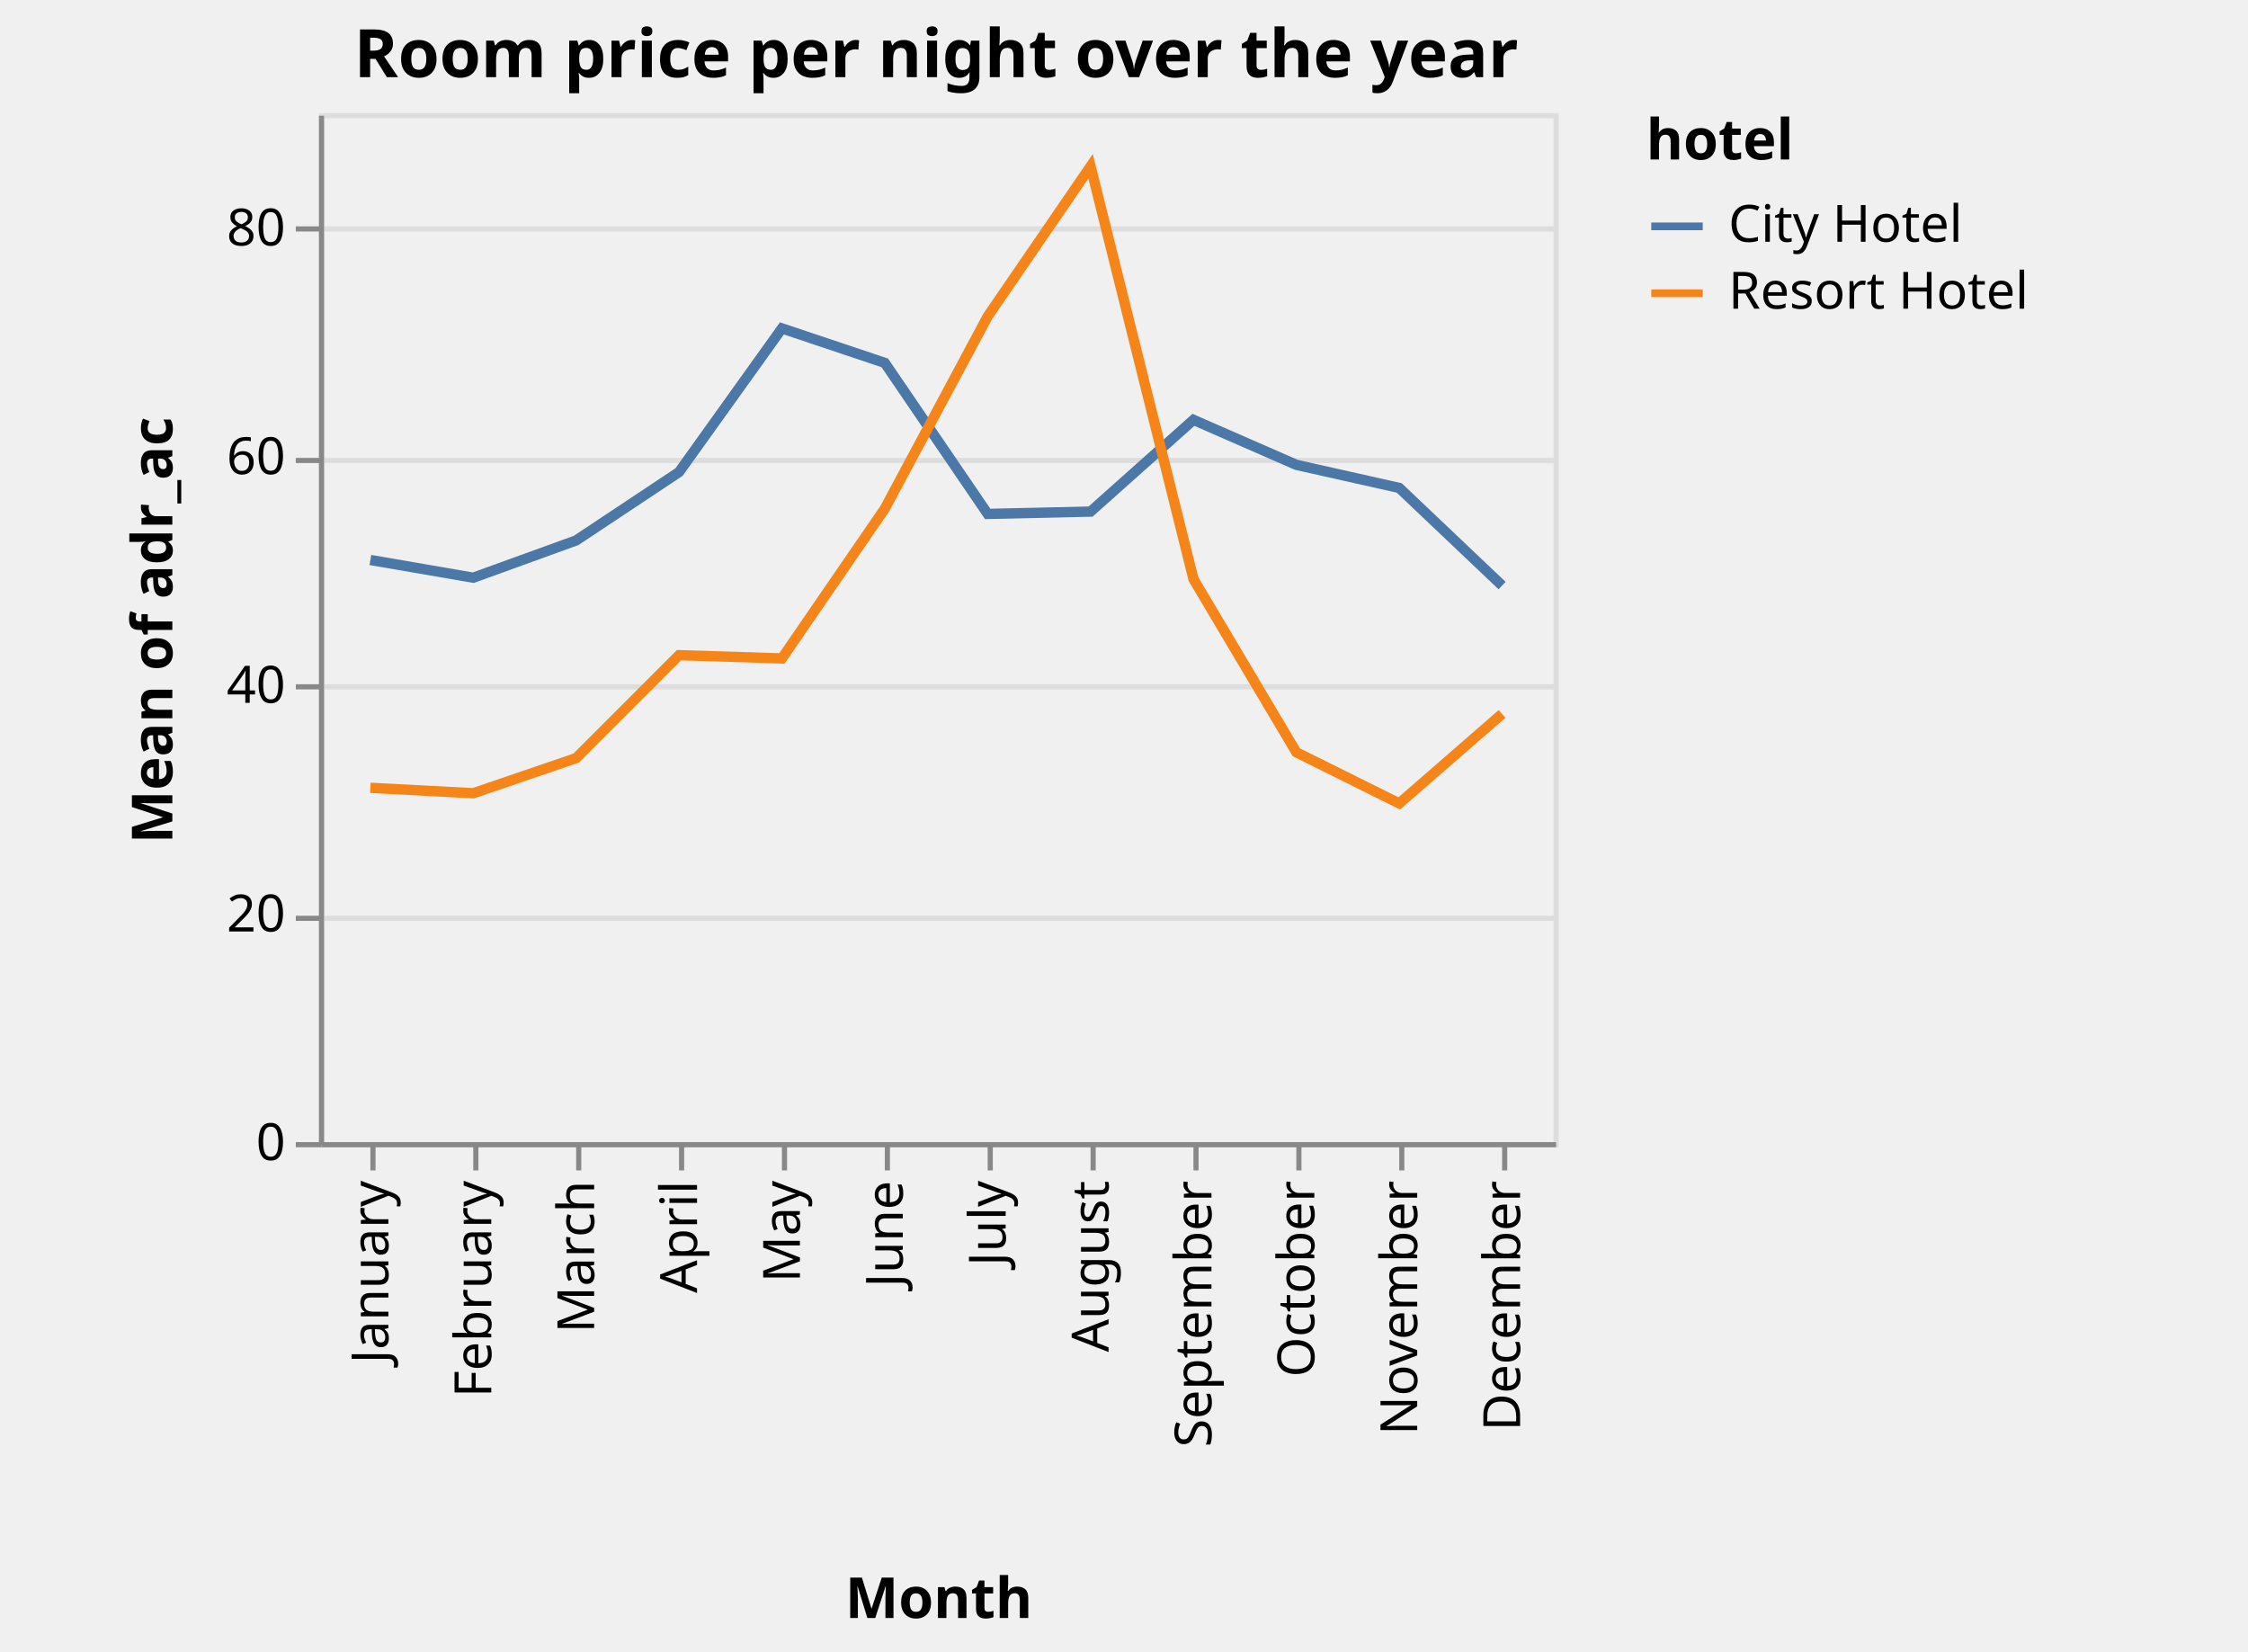
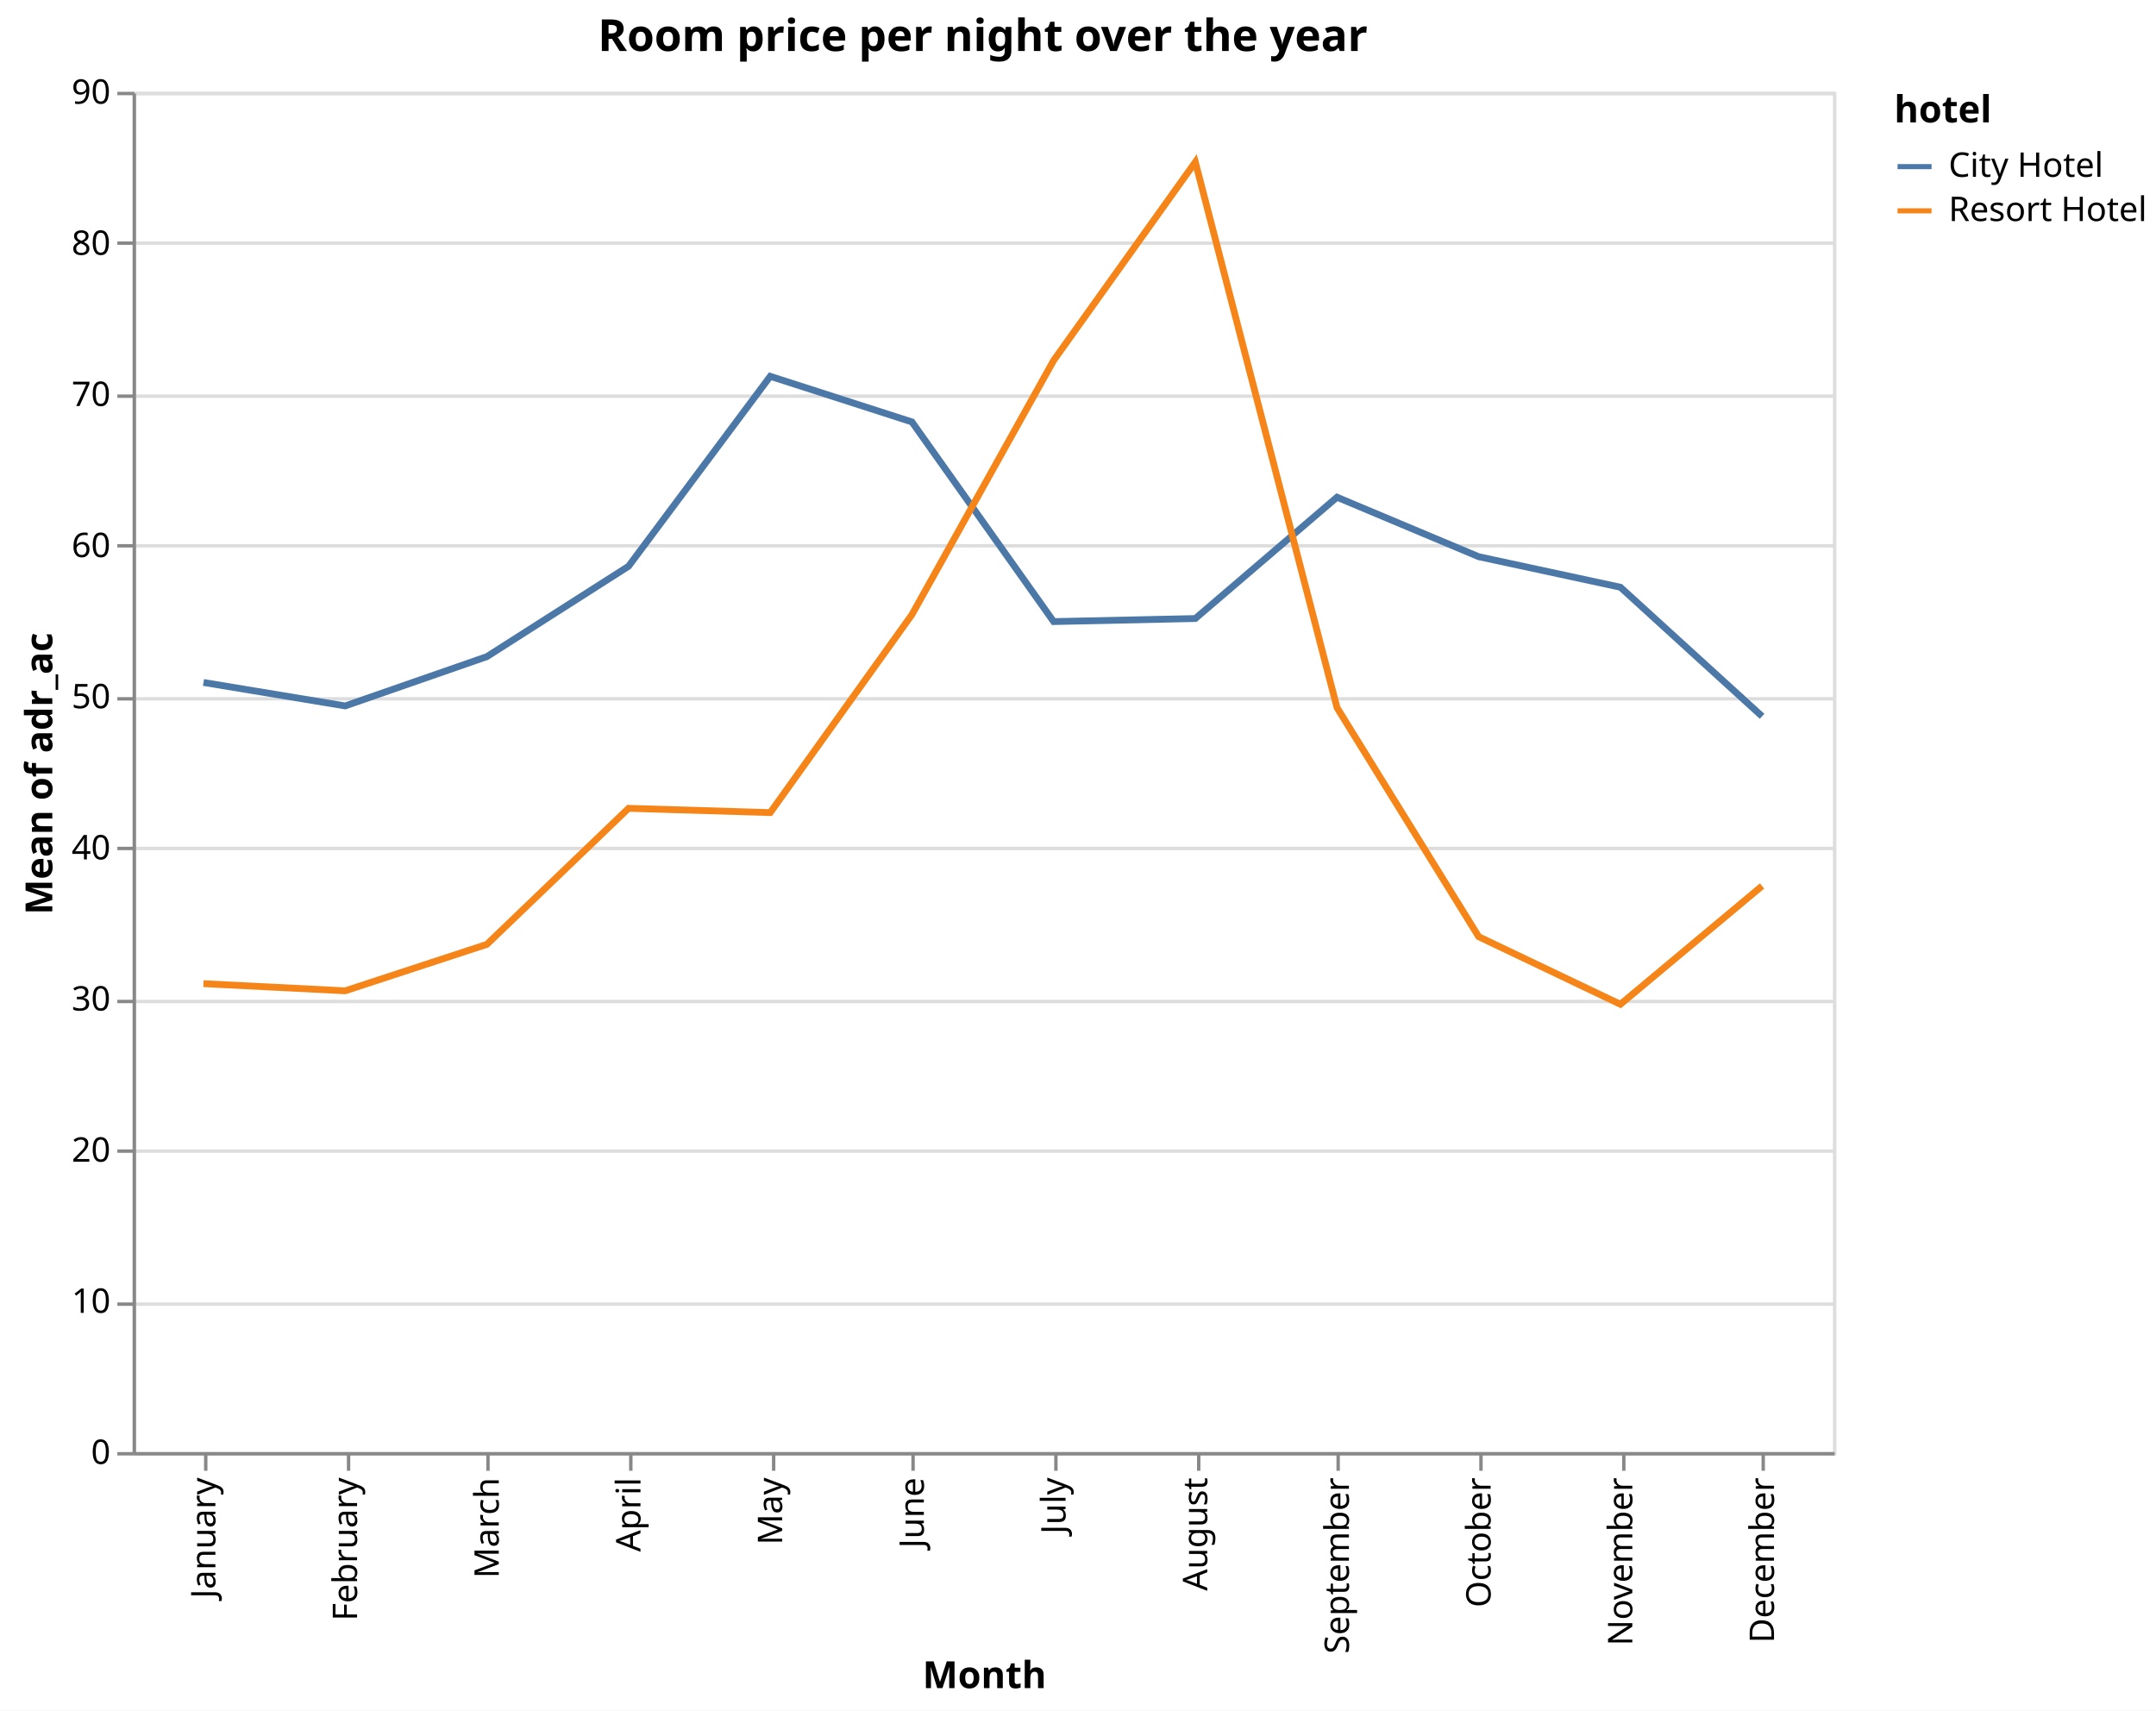
- <svg xmlns="http://www.w3.org/2000/svg" class="marks" width="437" height="321" viewBox="0 0 437 321" version="1.1">
-   <g transform="translate(62,22)">
+ <svg xmlns="http://www.w3.org/2000/svg" class="marks" width="634" height="503" viewBox="0 0 634 503" version="1.1">
+   <rect width="634" height="503" style="fill: white;" />
+   <g transform="translate(39,27)">
    <g class="mark-group role-frame root">
      <g transform="translate(0,0)">
-         <path class="background" d="M0.5,0.5h240v200h-240Z" style="fill: none; stroke: #ddd;" />
+         <path class="background" d="M0.5,0.5h500v400h-500Z" style="fill: none; stroke: #ddd;" />
        <g>
          <g class="mark-group role-axis">
            <g transform="translate(0.5,0.5)">
              <path class="background" d="M0,0h0v0h0Z" style="pointer-events: none; fill: none;" />
              <g>
                <g class="mark-rule role-axis-grid" style="pointer-events: none;">
-                   <line transform="translate(0,200)" x2="240" y2="0" style="fill: none; stroke: #ddd; stroke-width: 1; opacity: 1;" />
-                   <line transform="translate(0,156)" x2="240" y2="0" style="fill: none; stroke: #ddd; stroke-width: 1; opacity: 1;" />
-                   <line transform="translate(0,111)" x2="240" y2="0" style="fill: none; stroke: #ddd; stroke-width: 1; opacity: 1;" />
-                   <line transform="translate(0,67)" x2="240" y2="0" style="fill: none; stroke: #ddd; stroke-width: 1; opacity: 1;" />
-                   <line transform="translate(0,22)" x2="240" y2="0" style="fill: none; stroke: #ddd; stroke-width: 1; opacity: 1;" />
+                   <line transform="translate(0,400)" x2="500" y2="0" style="fill: none; stroke: #ddd; stroke-width: 1; opacity: 1;" />
+                   <line transform="translate(0,356)" x2="500" y2="0" style="fill: none; stroke: #ddd; stroke-width: 1; opacity: 1;" />
+                   <line transform="translate(0,311)" x2="500" y2="0" style="fill: none; stroke: #ddd; stroke-width: 1; opacity: 1;" />
+                   <line transform="translate(0,267)" x2="500" y2="0" style="fill: none; stroke: #ddd; stroke-width: 1; opacity: 1;" />
+                   <line transform="translate(0,222)" x2="500" y2="0" style="fill: none; stroke: #ddd; stroke-width: 1; opacity: 1;" />
+                   <line transform="translate(0,178)" x2="500" y2="0" style="fill: none; stroke: #ddd; stroke-width: 1; opacity: 1;" />
+                   <line transform="translate(0,133)" x2="500" y2="0" style="fill: none; stroke: #ddd; stroke-width: 1; opacity: 1;" />
+                   <line transform="translate(0,89)" x2="500" y2="0" style="fill: none; stroke: #ddd; stroke-width: 1; opacity: 1;" />
+                   <line transform="translate(0,44)" x2="500" y2="0" style="fill: none; stroke: #ddd; stroke-width: 1; opacity: 1;" />
+                   <line transform="translate(0,0)" x2="500" y2="0" style="fill: none; stroke: #ddd; stroke-width: 1; opacity: 1;" />
                </g>
              </g>
+               <path class="foreground" d="" style="pointer-events: none; display: none; fill: none;" />
+             </g>
+           </g>
+           <g class="mark-group role-axis">
+             <g transform="translate(0.5,400.5)">
+               <path class="background" d="M0,0h0v0h0Z" style="pointer-events: none; fill: none;" />
+               <g>
+                 <g class="mark-rule role-axis-tick" style="pointer-events: none;">
+                   <line transform="translate(21,0)" x2="0" y2="5" style="fill: none; stroke: #888; stroke-width: 1; opacity: 1;" />
+                   <line transform="translate(63,0)" x2="0" y2="5" style="fill: none; stroke: #888; stroke-width: 1; opacity: 1;" />
+                   <line transform="translate(104,0)" x2="0" y2="5" style="fill: none; stroke: #888; stroke-width: 1; opacity: 1;" />
+                   <line transform="translate(146,0)" x2="0" y2="5" style="fill: none; stroke: #888; stroke-width: 1; opacity: 1;" />
+                   <line transform="translate(188,0)" x2="0" y2="5" style="fill: none; stroke: #888; stroke-width: 1; opacity: 1;" />
+                   <line transform="translate(229,0)" x2="0" y2="5" style="fill: none; stroke: #888; stroke-width: 1; opacity: 1;" />
+                   <line transform="translate(271,0)" x2="0" y2="5" style="fill: none; stroke: #888; stroke-width: 1; opacity: 1;" />
+                   <line transform="translate(313,0)" x2="0" y2="5" style="fill: none; stroke: #888; stroke-width: 1; opacity: 1;" />
+                   <line transform="translate(354,0)" x2="0" y2="5" style="fill: none; stroke: #888; stroke-width: 1; opacity: 1;" />
+                   <line transform="translate(396,0)" x2="0" y2="5" style="fill: none; stroke: #888; stroke-width: 1; opacity: 1;" />
+                   <line transform="translate(438,0)" x2="0" y2="5" style="fill: none; stroke: #888; stroke-width: 1; opacity: 1;" />
+                   <line transform="translate(479,0)" x2="0" y2="5" style="fill: none; stroke: #888; stroke-width: 1; opacity: 1;" />
+                 </g>
+                 <g class="mark-text role-axis-label" style="pointer-events: none;">
+                   <text text-anchor="end" transform="translate(20.83333,7) rotate(270) translate(0,3)" style="font-family: sans-serif; font-size: 10px; fill: #000; opacity: 1;">January</text>
+                   <text text-anchor="end" transform="translate(62.5,7) rotate(270) translate(0,3)" style="font-family: sans-serif; font-size: 10px; fill: #000; opacity: 1;">February</text>
+                   <text text-anchor="end" transform="translate(104.1667,7) rotate(270) translate(0,3)" style="font-family: sans-serif; font-size: 10px; fill: #000; opacity: 1;">March</text>
+                   <text text-anchor="end" transform="translate(145.8333,7) rotate(270) translate(0,3)" style="font-family: sans-serif; font-size: 10px; fill: #000; opacity: 1;">April</text>
+                   <text text-anchor="end" transform="translate(187.5,7) rotate(270) translate(0,3)" style="font-family: sans-serif; font-size: 10px; fill: #000; opacity: 1;">May</text>
+                   <text text-anchor="end" transform="translate(229.1667,7) rotate(270) translate(0,3)" style="font-family: sans-serif; font-size: 10px; fill: #000; opacity: 1;">June</text>
+                   <text text-anchor="end" transform="translate(270.8333,7) rotate(270) translate(0,3)" style="font-family: sans-serif; font-size: 10px; fill: #000; opacity: 1;">July</text>
+                   <text text-anchor="end" transform="translate(312.5,7) rotate(270) translate(0,3)" style="font-family: sans-serif; font-size: 10px; fill: #000; opacity: 1;">August</text>
+                   <text text-anchor="end" transform="translate(354.1667,7) rotate(270) translate(0,3)" style="font-family: sans-serif; font-size: 10px; fill: #000; opacity: 1;">September</text>
+                   <text text-anchor="end" transform="translate(395.8333,7) rotate(270) translate(0,3)" style="font-family: sans-serif; font-size: 10px; fill: #000; opacity: 1;">October</text>
+                   <text text-anchor="end" transform="translate(437.5,7) rotate(270) translate(0,3)" style="font-family: sans-serif; font-size: 10px; fill: #000; opacity: 1;">November</text>
+                   <text text-anchor="end" transform="translate(479.1667,7) rotate(270) translate(0,3)" style="font-family: sans-serif; font-size: 10px; fill: #000; opacity: 1;">December</text>
+                 </g>
+                 <g class="mark-rule role-axis-domain" style="pointer-events: none;">
+                   <line transform="translate(0,0)" x2="500" y2="0" style="fill: none; stroke: #888; stroke-width: 1; opacity: 1;" />
+                 </g>
+                 <g class="mark-text role-axis-title" style="pointer-events: none;">
+                   <text text-anchor="middle" transform="translate(250,68.91602)" style="font-family: sans-serif; font-size: 11px; font-weight: bold; fill: #000; opacity: 1;">Month</text>
+                 </g>
+               </g>
+               <path class="foreground" d="" style="pointer-events: none; display: none; fill: none;" />
+             </g>
+           </g>
+           <g class="mark-group role-axis">
+             <g transform="translate(0.5,0.5)">
+               <path class="background" d="M0,0h0v0h0Z" style="pointer-events: none; fill: none;" />
+               <g>
+                 <g class="mark-rule role-axis-tick" style="pointer-events: none;">
+                   <line transform="translate(0,400)" x2="-5" y2="0" style="fill: none; stroke: #888; stroke-width: 1; opacity: 1;" />
+                   <line transform="translate(0,356)" x2="-5" y2="0" style="fill: none; stroke: #888; stroke-width: 1; opacity: 1;" />
+                   <line transform="translate(0,311)" x2="-5" y2="0" style="fill: none; stroke: #888; stroke-width: 1; opacity: 1;" />
+                   <line transform="translate(0,267)" x2="-5" y2="0" style="fill: none; stroke: #888; stroke-width: 1; opacity: 1;" />
+                   <line transform="translate(0,222)" x2="-5" y2="0" style="fill: none; stroke: #888; stroke-width: 1; opacity: 1;" />
+                   <line transform="translate(0,178)" x2="-5" y2="0" style="fill: none; stroke: #888; stroke-width: 1; opacity: 1;" />
+                   <line transform="translate(0,133)" x2="-5" y2="0" style="fill: none; stroke: #888; stroke-width: 1; opacity: 1;" />
+                   <line transform="translate(0,89)" x2="-5" y2="0" style="fill: none; stroke: #888; stroke-width: 1; opacity: 1;" />
+                   <line transform="translate(0,44)" x2="-5" y2="0" style="fill: none; stroke: #888; stroke-width: 1; opacity: 1;" />
+                   <line transform="translate(0,0)" x2="-5" y2="0" style="fill: none; stroke: #888; stroke-width: 1; opacity: 1;" />
+                 </g>
+                 <g class="mark-text role-axis-label" style="pointer-events: none;">
+                   <text text-anchor="end" transform="translate(-7,403)" style="font-family: sans-serif; font-size: 10px; fill: #000; opacity: 1;">0</text>
+                   <text text-anchor="end" transform="translate(-7,358.5556)" style="font-family: sans-serif; font-size: 10px; fill: #000; opacity: 1;">10</text>
+                   <text text-anchor="end" transform="translate(-7,314.1111)" style="font-family: sans-serif; font-size: 10px; fill: #000; opacity: 1;">20</text>
+                   <text text-anchor="end" transform="translate(-7,269.6667)" style="font-family: sans-serif; font-size: 10px; fill: #000; opacity: 1;">30</text>
+                   <text text-anchor="end" transform="translate(-7,225.2222)" style="font-family: sans-serif; font-size: 10px; fill: #000; opacity: 1;">40</text>
+                   <text text-anchor="end" transform="translate(-7,180.7778)" style="font-family: sans-serif; font-size: 10px; fill: #000; opacity: 1;">50</text>
+                   <text text-anchor="end" transform="translate(-7,136.3333)" style="font-family: sans-serif; font-size: 10px; fill: #000; opacity: 1;">60</text>
+                   <text text-anchor="end" transform="translate(-7,91.88889)" style="font-family: sans-serif; font-size: 10px; fill: #000; opacity: 1;">70</text>
+                   <text text-anchor="end" transform="translate(-7,47.44444)" style="font-family: sans-serif; font-size: 10px; fill: #000; opacity: 1;">80</text>
+                   <text text-anchor="end" transform="translate(-7,3)" style="font-family: sans-serif; font-size: 10px; fill: #000; opacity: 1;">90</text>
+                 </g>
+                 <g class="mark-rule role-axis-domain" style="pointer-events: none;">
+                   <line transform="translate(0,400)" x2="0" y2="-400" style="fill: none; stroke: #888; stroke-width: 1; opacity: 1;" />
+                 </g>
+                 <g class="mark-text role-axis-title" style="pointer-events: none;">
+                   <text text-anchor="middle" transform="translate(-22.12305,200) rotate(-90) translate(0,-2)" style="font-family: sans-serif; font-size: 11px; font-weight: bold; fill: #000; opacity: 1;">Mean of adr_ac</text>
+                 </g>
+               </g>
+               <path class="foreground" d="" style="pointer-events: none; display: none; fill: none;" />
            </g>
          </g>
          <g class="mark-group role-scope pathgroup">
            <g transform="translate(0,0)">
-               <path class="background" d="M0,0h240v200h-240Z" style="fill: none;" />
+               <path class="background" d="M0,0h500v400h-500Z" style="fill: none;" />
              <g>
                <g class="mark-line role-mark marks">
-                   <path d="M10,86.845L30,90.292L50,83.047L70,69.759L90,41.831L110,48.536L130,77.893L150,77.443L170,59.608L190,68.353L210,72.843L230,91.823" style="fill: none; stroke: #4c78a8; stroke-width: 2;" />
+                   <path d="M20.833,173.69L62.5,180.584L104.167,166.094L145.833,139.518L187.5,83.662L229.167,97.072L270.833,155.787L312.5,154.886L354.167,119.215L395.833,136.707L437.5,145.686L479.167,183.646" style="fill: none; stroke: #4c78a8; stroke-width: 2;" />
                </g>
              </g>
+               <path class="foreground" d="" style="display: none; fill: none;" />
            </g>
            <g transform="translate(0,0)">
-               <path class="background" d="M0,0h240v200h-240Z" style="fill: none;" />
+               <path class="background" d="M0,0h500v400h-500Z" style="fill: none;" />
              <g>
                <g class="mark-line role-mark marks">
-                   <path d="M10,131.131L30,132.182L50,125.352L70,105.349L90,105.978L110,76.868L130,39.501L150,10.326L170,90.549L190,124.226L210,134.163L230,116.764" style="fill: none; stroke: #f58518; stroke-width: 2;" />
+                   <path d="M20.833,262.261L62.5,264.364L104.167,250.704L145.833,210.699L187.5,211.957L229.167,153.736L270.833,79.002L312.5,20.653L354.167,181.098L395.833,248.452L437.5,268.326L479.167,233.527" style="fill: none; stroke: #f58518; stroke-width: 2;" />
                </g>
              </g>
+               <path class="foreground" d="" style="display: none; fill: none;" />
            </g>
          </g>
          <g class="mark-group role-legend">
-             <g transform="translate(258,0)">
-               <path class="background" d="M0,0h112v40h-112Z" style="pointer-events: none; fill: none;" />
+             <g transform="translate(518,0)">
+               <path class="background" d="M0,0h72v40h-72Z" style="pointer-events: none; fill: none;" />
              <g>
                <g class="mark-group role-legend-entry">
                  <g transform="translate(0,16)">
                    <path class="background" d="M0,0h0v0h0Z" style="pointer-events: none; fill: none;" />
                    <g>
                      <g class="mark-group role-scope">
                        <g transform="translate(0,0)">
-                           <path class="background" d="M0,0h112v11h-112Z" style="pointer-events: none; fill: none; opacity: 1;" />
+                           <path class="background" d="M0,0h71.576v11h-71.576Z" style="pointer-events: none; fill: none; opacity: 1;" />
                          <g>
                            <g class="mark-symbol role-legend-symbol" style="pointer-events: none;">
                              <path transform="translate(6,6)" d="M-5,0L5,0" style="fill: none; stroke: #4c78a8; stroke-width: 1.5; opacity: 1;" />
                            </g>
                            <g class="mark-text role-legend-label" style="pointer-events: none;">
                              <text text-anchor="start" transform="translate(16,9)" style="font-family: sans-serif; font-size: 10px; fill: #000; opacity: 1;">City Hotel</text>
                            </g>
                          </g>
+                           <path class="foreground" d="" style="pointer-events: none; display: none; fill: none;" />
                        </g>
                        <g transform="translate(0,13)">
-                           <path class="background" d="M0,0h112v11h-112Z" style="pointer-events: none; fill: none; opacity: 1;" />
+                           <path class="background" d="M0,0h71.576v11h-71.576Z" style="pointer-events: none; fill: none; opacity: 1;" />
                          <g>
                            <g class="mark-symbol role-legend-symbol" style="pointer-events: none;">
                              <path transform="translate(6,6)" d="M-5,0L5,0" style="fill: none; stroke: #f58518; stroke-width: 1.5; opacity: 1;" />
                            </g>
                            <g class="mark-text role-legend-label" style="pointer-events: none;">
                              <text text-anchor="start" transform="translate(16,9)" style="font-family: sans-serif; font-size: 10px; fill: #000; opacity: 1;">Resort Hotel</text>
                            </g>
                          </g>
+                           <path class="foreground" d="" style="pointer-events: none; display: none; fill: none;" />
                        </g>
                      </g>
                    </g>
+                     <path class="foreground" d="" style="pointer-events: none; display: none; fill: none;" />
                  </g>
                </g>
                <g class="mark-text role-legend-title" style="pointer-events: none;">
                  <text text-anchor="start" transform="translate(0,9)" style="font-family: sans-serif; font-size: 11px; font-weight: bold; fill: #000; opacity: 1;">hotel</text>
                </g>
              </g>
+               <path class="foreground" d="" style="pointer-events: none; display: none; fill: none;" />
            </g>
          </g>
-           <g class="mark-text role-title" style="pointer-events: none;">
-             <text text-anchor="middle" transform="translate(120,-7)" style="font-family: sans-serif; font-size: 13px; font-weight: bold; fill: #000; opacity: 1;">Room price per night over the year</text>
-           </g>
-           <g class="mark-group role-axis">
-             <g transform="translate(0.5,200.5)">
+           <g class="mark-group role-title">
+             <g transform="translate(250,-22)">
              <path class="background" d="M0,0h0v0h0Z" style="pointer-events: none; fill: none;" />
              <g>
-                 <g class="mark-rule role-axis-tick" style="pointer-events: none;">
-                   <line transform="translate(10,0)" x2="0" y2="5" style="fill: none; stroke: #888; stroke-width: 1; opacity: 1;" />
-                   <line transform="translate(30,0)" x2="0" y2="5" style="fill: none; stroke: #888; stroke-width: 1; opacity: 1;" />
-                   <line transform="translate(50,0)" x2="0" y2="5" style="fill: none; stroke: #888; stroke-width: 1; opacity: 1;" />
-                   <line transform="translate(70,0)" x2="0" y2="5" style="fill: none; stroke: #888; stroke-width: 1; opacity: 1;" />
-                   <line transform="translate(90,0)" x2="0" y2="5" style="fill: none; stroke: #888; stroke-width: 1; opacity: 1;" />
-                   <line transform="translate(110,0)" x2="0" y2="5" style="fill: none; stroke: #888; stroke-width: 1; opacity: 1;" />
-                   <line transform="translate(130,0)" x2="0" y2="5" style="fill: none; stroke: #888; stroke-width: 1; opacity: 1;" />
-                   <line transform="translate(150,0)" x2="0" y2="5" style="fill: none; stroke: #888; stroke-width: 1; opacity: 1;" />
-                   <line transform="translate(170,0)" x2="0" y2="5" style="fill: none; stroke: #888; stroke-width: 1; opacity: 1;" />
-                   <line transform="translate(190,0)" x2="0" y2="5" style="fill: none; stroke: #888; stroke-width: 1; opacity: 1;" />
-                   <line transform="translate(210,0)" x2="0" y2="5" style="fill: none; stroke: #888; stroke-width: 1; opacity: 1;" />
-                   <line transform="translate(230,0)" x2="0" y2="5" style="fill: none; stroke: #888; stroke-width: 1; opacity: 1;" />
-                 </g>
-                 <g class="mark-text role-axis-label" style="pointer-events: none;">
-                   <text text-anchor="end" transform="translate(10,7) rotate(270) translate(0,3)" style="font-family: sans-serif; font-size: 10px; fill: #000; opacity: 1;">January</text>
-                   <text text-anchor="end" transform="translate(30,7) rotate(270) translate(0,3)" style="font-family: sans-serif; font-size: 10px; fill: #000; opacity: 1;">February</text>
-                   <text text-anchor="end" transform="translate(50,7) rotate(270) translate(0,3)" style="font-family: sans-serif; font-size: 10px; fill: #000; opacity: 1;">March</text>
-                   <text text-anchor="end" transform="translate(70,7) rotate(270) translate(0,3)" style="font-family: sans-serif; font-size: 10px; fill: #000; opacity: 1;">April</text>
-                   <text text-anchor="end" transform="translate(90,7) rotate(270) translate(0,3)" style="font-family: sans-serif; font-size: 10px; fill: #000; opacity: 1;">May</text>
-                   <text text-anchor="end" transform="translate(110,7) rotate(270) translate(0,3)" style="font-family: sans-serif; font-size: 10px; fill: #000; opacity: 1;">June</text>
-                   <text text-anchor="end" transform="translate(130,7) rotate(270) translate(0,3)" style="font-family: sans-serif; font-size: 10px; fill: #000; opacity: 1;">July</text>
-                   <text text-anchor="end" transform="translate(150,7) rotate(270) translate(0,3)" style="font-family: sans-serif; font-size: 10px; fill: #000; opacity: 1;">August</text>
-                   <text text-anchor="end" transform="translate(170,7) rotate(270) translate(0,3)" style="font-family: sans-serif; font-size: 10px; fill: #000; opacity: 1;">September</text>
-                   <text text-anchor="end" transform="translate(190,7) rotate(270) translate(0,3)" style="font-family: sans-serif; font-size: 10px; fill: #000; opacity: 1;">October</text>
-                   <text text-anchor="end" transform="translate(210,7) rotate(270) translate(0,3)" style="font-family: sans-serif; font-size: 10px; fill: #000; opacity: 1;">November</text>
-                   <text text-anchor="end" transform="translate(230,7) rotate(270) translate(0,3)" style="font-family: sans-serif; font-size: 10px; fill: #000; opacity: 1;">December</text>
-                 </g>
-                 <g class="mark-rule role-axis-domain" style="pointer-events: none;">
-                   <line transform="translate(0,0)" x2="240" y2="0" style="fill: none; stroke: #888; stroke-width: 1; opacity: 1;" />
-                 </g>
-                 <g class="mark-text role-axis-title" style="pointer-events: none;">
-                   <text text-anchor="middle" transform="translate(120,92)" style="font-family: sans-serif; font-size: 11px; font-weight: bold; fill: #000; opacity: 1;">Month</text>
+                 <g class="mark-text role-title-text" style="pointer-events: none;">
+                   <text text-anchor="middle" transform="translate(0,10)" style="font-family: sans-serif; font-size: 13px; font-weight: bold; fill: #000; opacity: 1;">Room price per night over the year</text>
                </g>
              </g>
-             </g>
-           </g>
-           <g class="mark-group role-axis">
-             <g transform="translate(0.5,0.5)">
-               <path class="background" d="M0,0h0v0h0Z" style="pointer-events: none; fill: none;" />
-               <g>
-                 <g class="mark-rule role-axis-tick" style="pointer-events: none;">
-                   <line transform="translate(0,200)" x2="-5" y2="0" style="fill: none; stroke: #888; stroke-width: 1; opacity: 1;" />
-                   <line transform="translate(0,156)" x2="-5" y2="0" style="fill: none; stroke: #888; stroke-width: 1; opacity: 1;" />
-                   <line transform="translate(0,111)" x2="-5" y2="0" style="fill: none; stroke: #888; stroke-width: 1; opacity: 1;" />
-                   <line transform="translate(0,67)" x2="-5" y2="0" style="fill: none; stroke: #888; stroke-width: 1; opacity: 1;" />
-                   <line transform="translate(0,22)" x2="-5" y2="0" style="fill: none; stroke: #888; stroke-width: 1; opacity: 1;" />
-                 </g>
-                 <g class="mark-text role-axis-label" style="pointer-events: none;">
-                   <text text-anchor="end" transform="translate(-7,203)" style="font-family: sans-serif; font-size: 10px; fill: #000; opacity: 1;">0</text>
-                   <text text-anchor="end" transform="translate(-7,158.5556)" style="font-family: sans-serif; font-size: 10px; fill: #000; opacity: 1;">20</text>
-                   <text text-anchor="end" transform="translate(-7,114.1111)" style="font-family: sans-serif; font-size: 10px; fill: #000; opacity: 1;">40</text>
-                   <text text-anchor="end" transform="translate(-7,69.66667)" style="font-family: sans-serif; font-size: 10px; fill: #000; opacity: 1;">60</text>
-                   <text text-anchor="end" transform="translate(-7,25.22222)" style="font-family: sans-serif; font-size: 10px; fill: #000; opacity: 1;">80</text>
-                 </g>
-                 <g class="mark-rule role-axis-domain" style="pointer-events: none;">
-                   <line transform="translate(0,200)" x2="0" y2="-200" style="fill: none; stroke: #888; stroke-width: 1; opacity: 1;" />
-                 </g>
-                 <g class="mark-text role-axis-title" style="pointer-events: none;">
-                   <text text-anchor="middle" transform="translate(-27,100) rotate(-90) translate(0,-2)" style="font-family: sans-serif; font-size: 11px; font-weight: bold; fill: #000; opacity: 1;">Mean of adr_ac</text>
-                 </g>
-               </g>
+               <path class="foreground" d="" style="pointer-events: none; display: none; fill: none;" />
            </g>
          </g>
        </g>
+         <path class="foreground" d="" style="display: none; fill: none;" />
      </g>
    </g>
  </g>
</svg>
